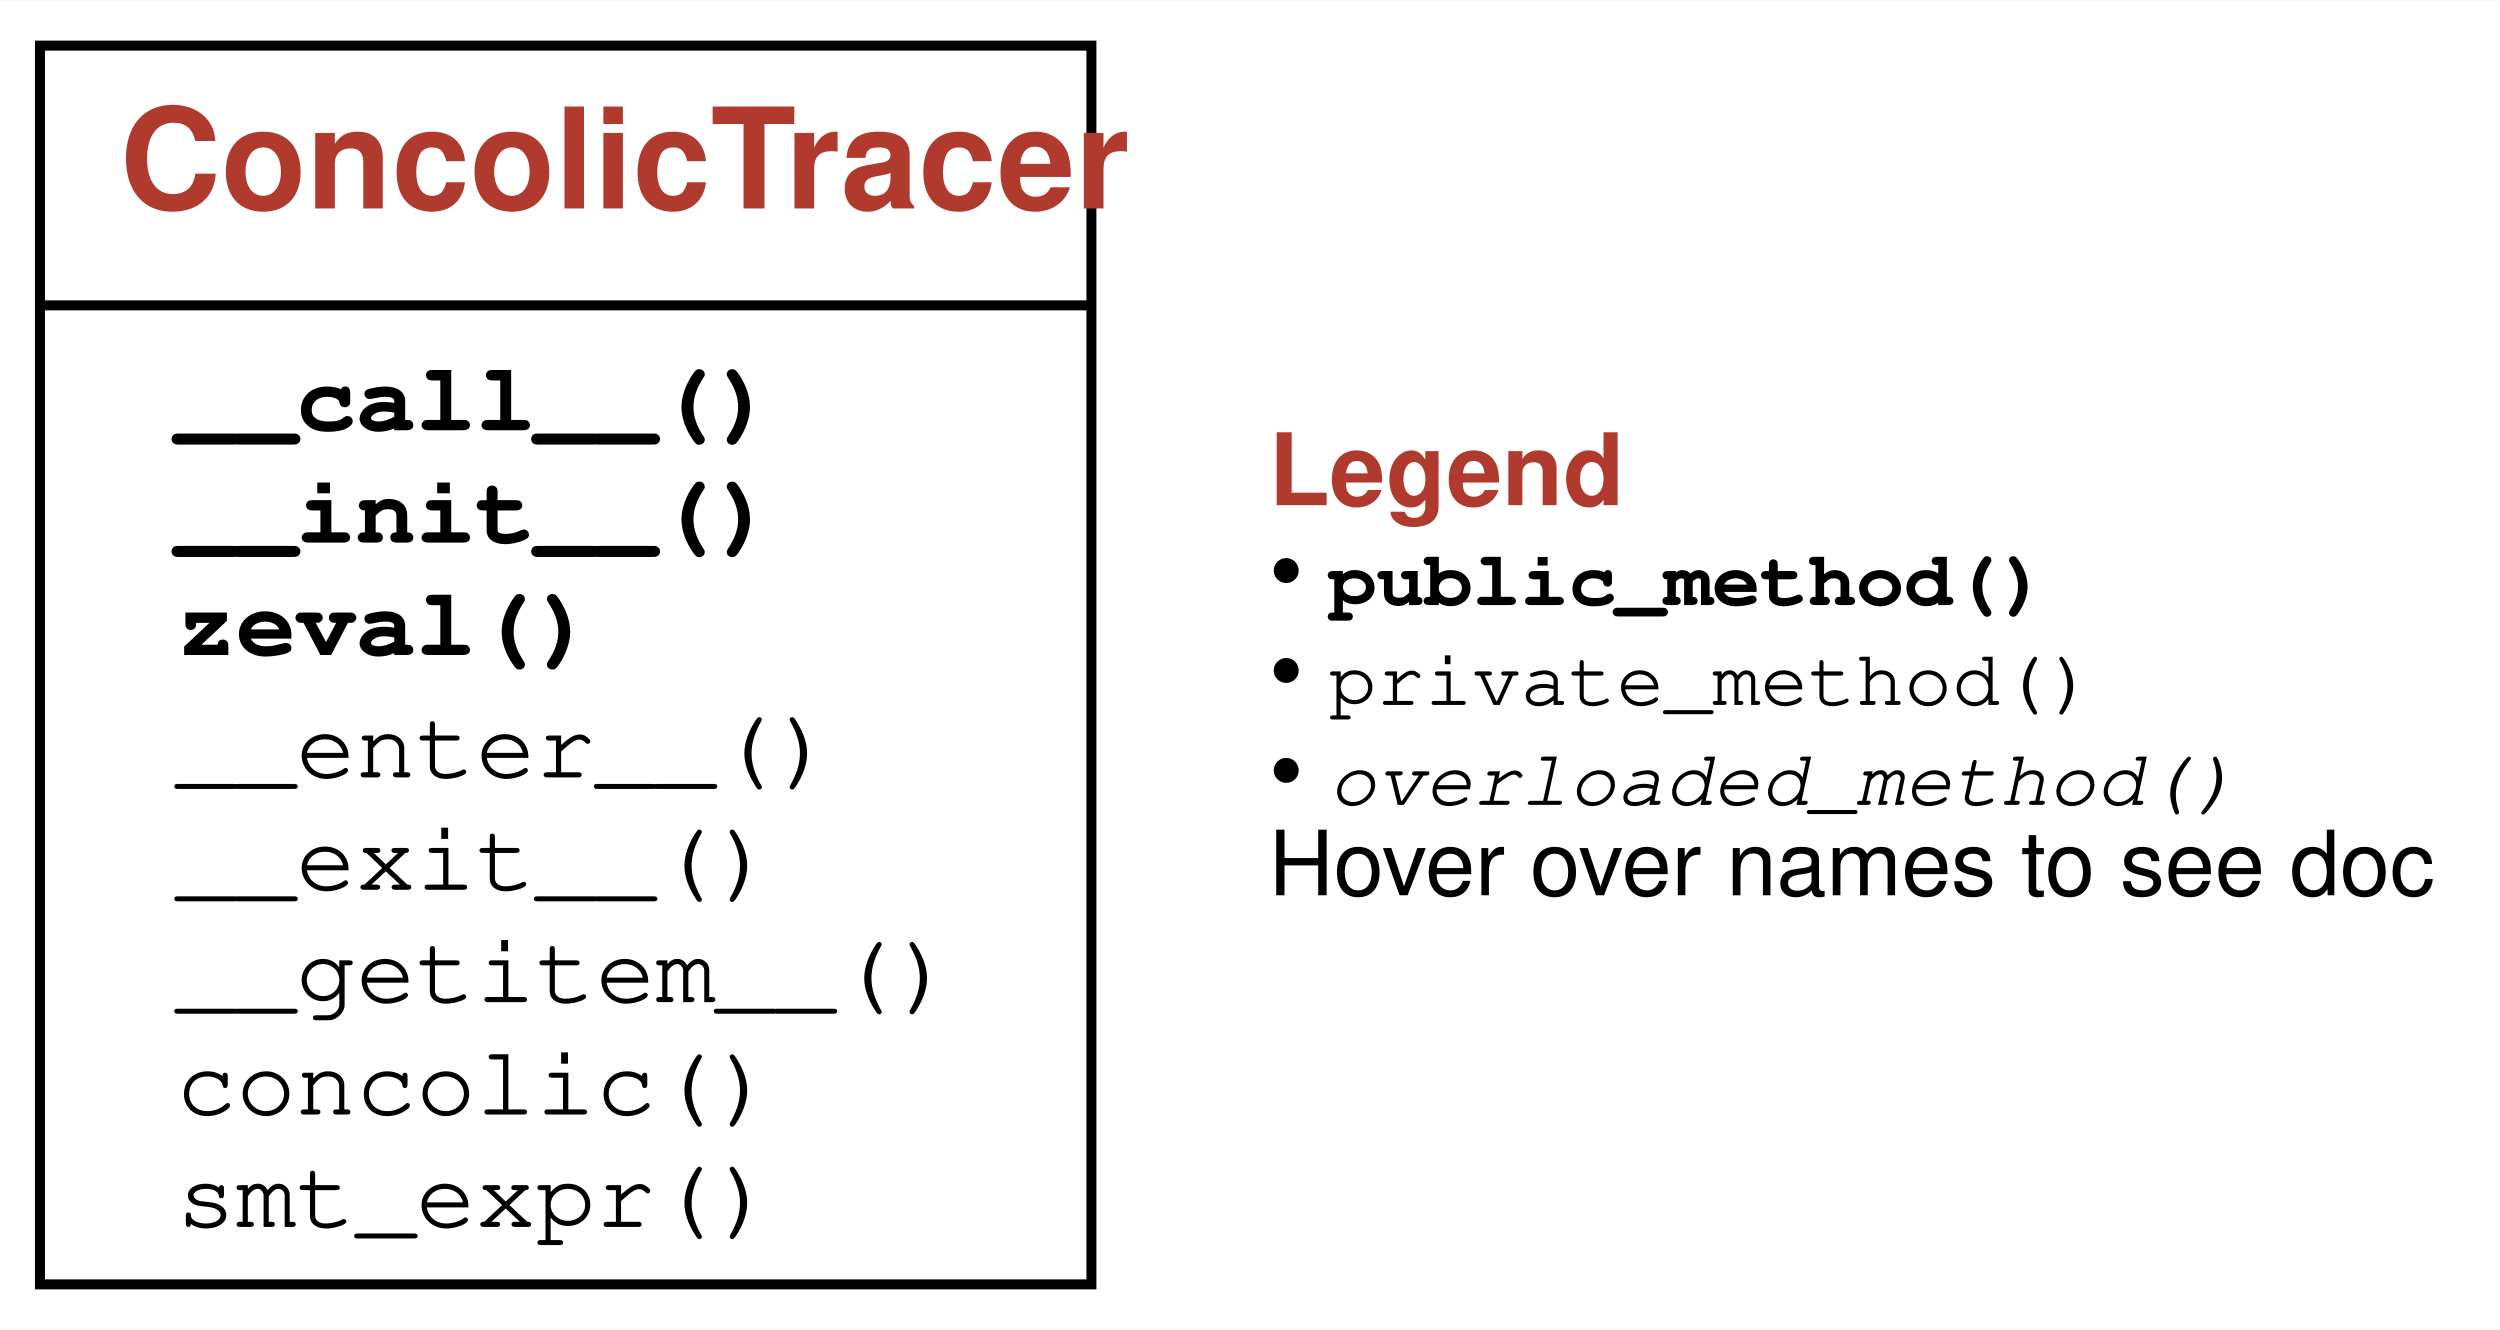
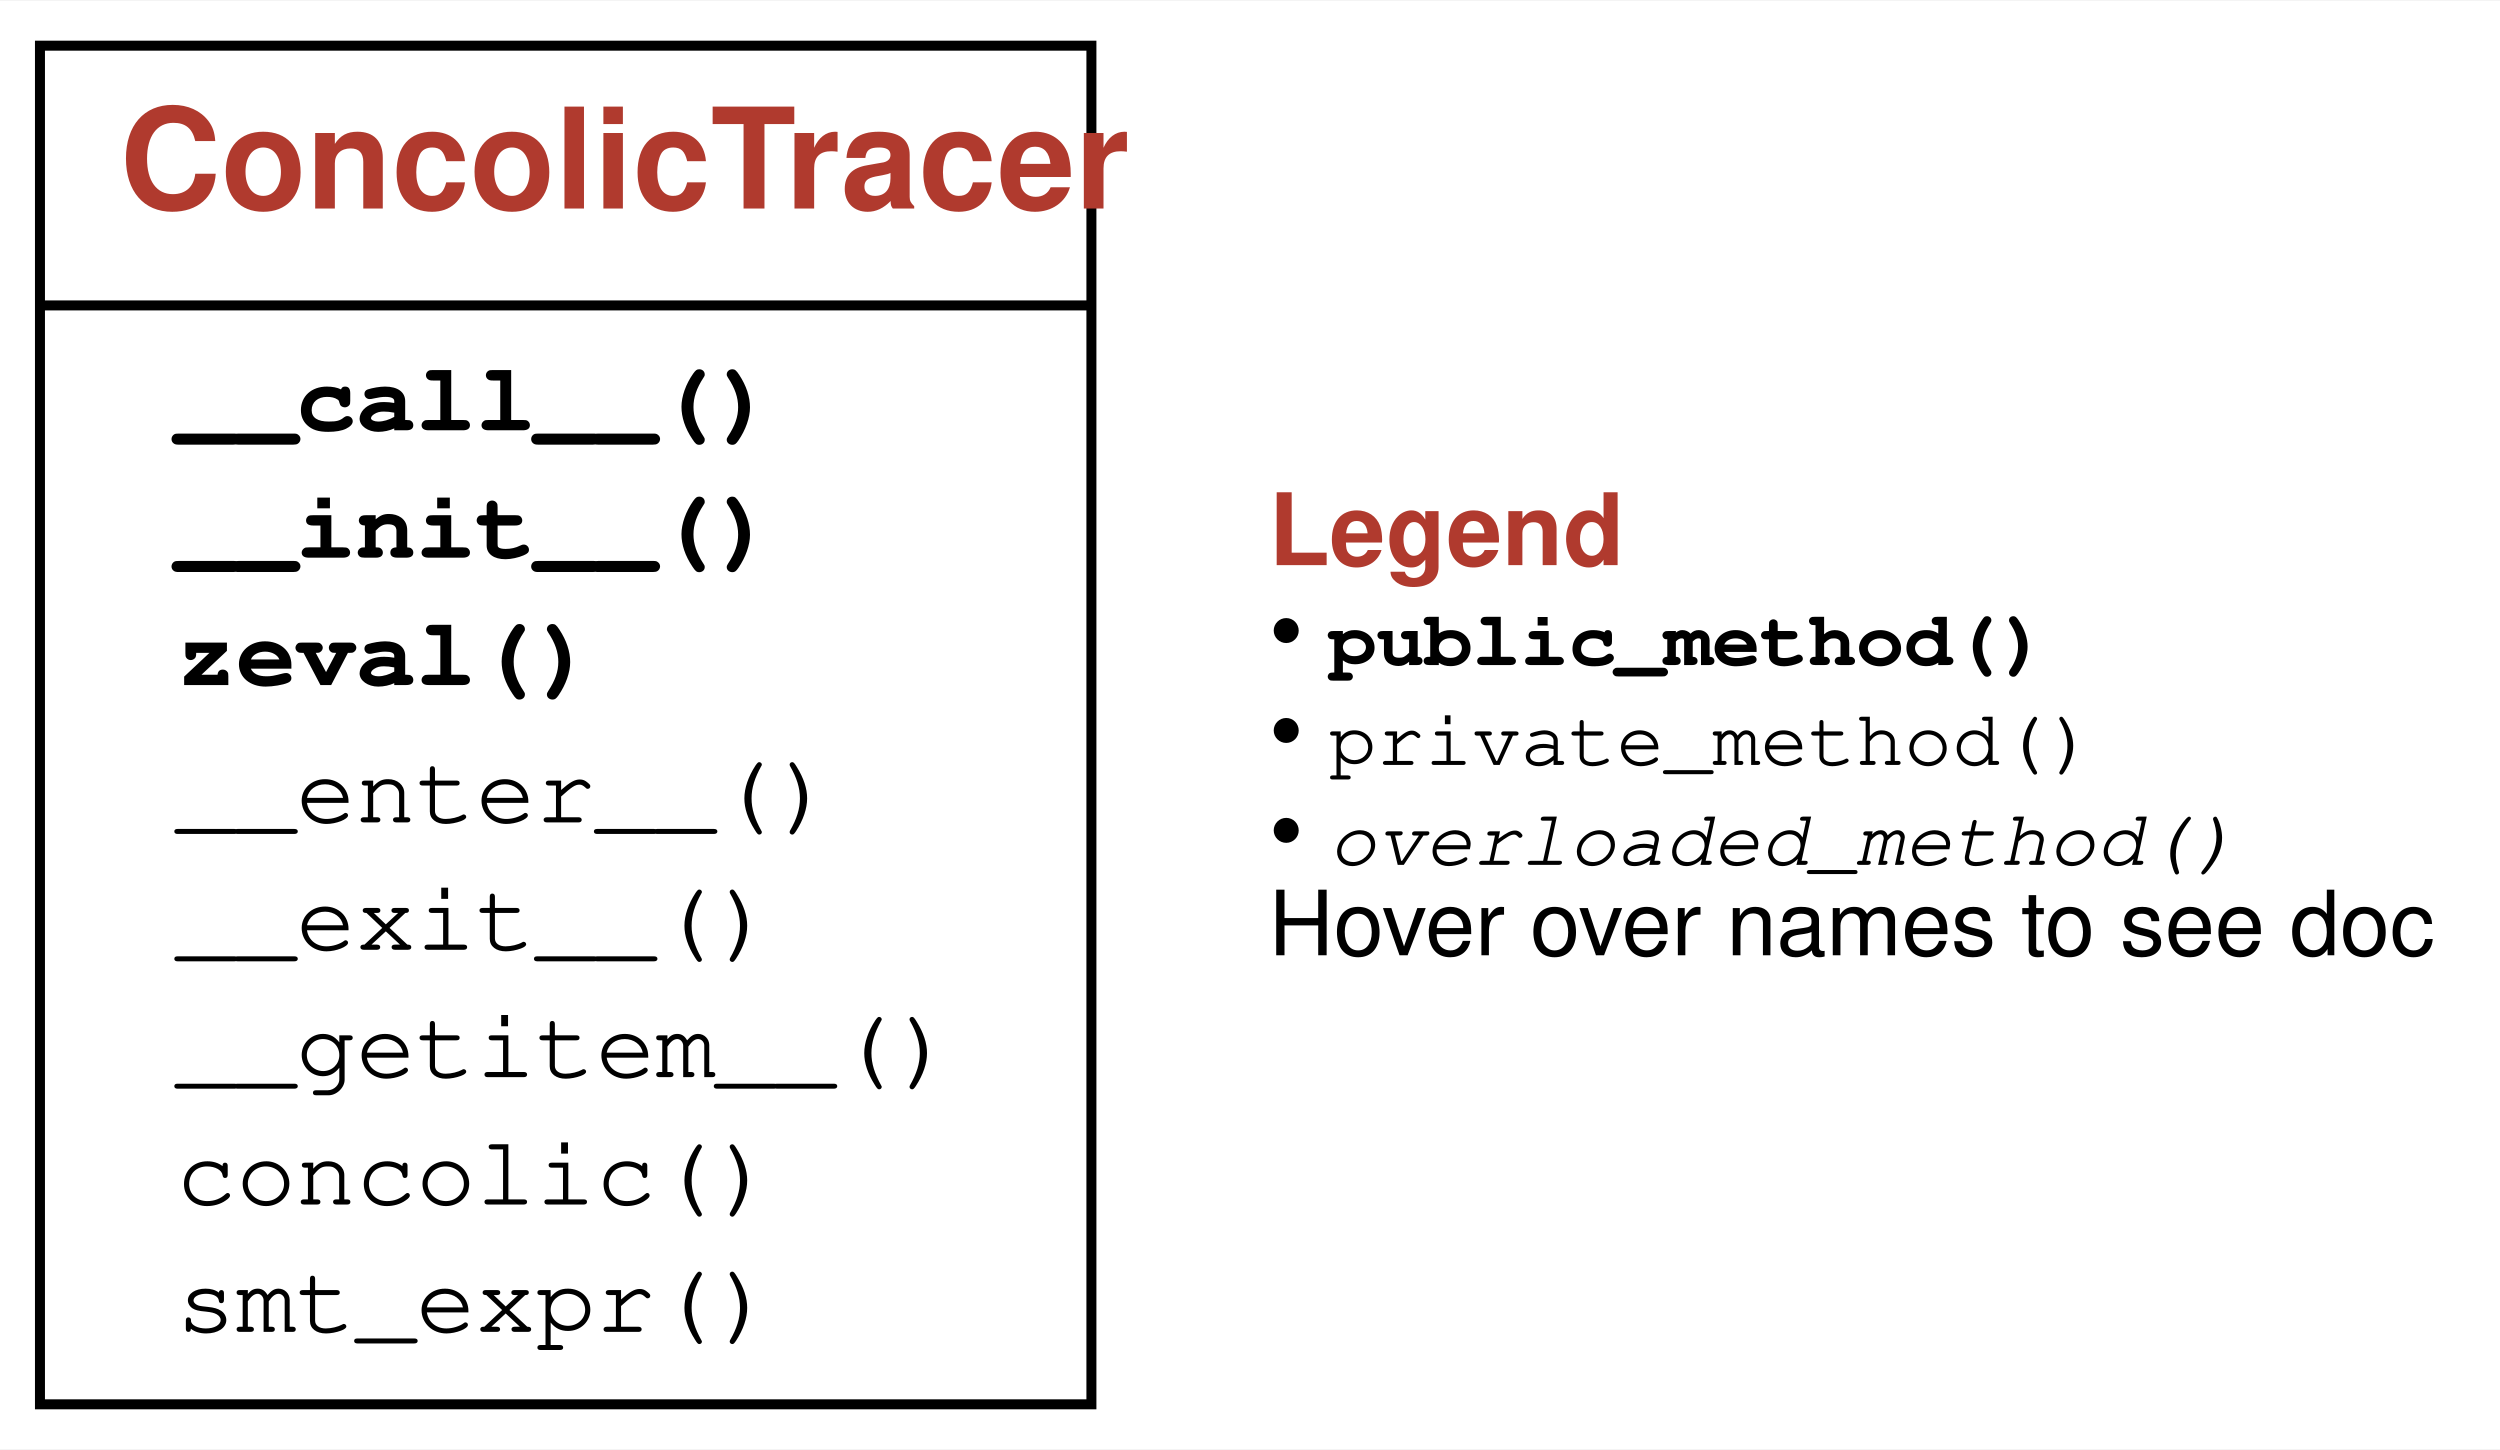
- <svg xmlns="http://www.w3.org/2000/svg" xmlns:xlink="http://www.w3.org/1999/xlink" width="250pt" height="133pt" viewBox="0.00 0.00 250.25 133.00">
-   <g id="graph0" class="graph" transform="scale(1 1) rotate(0) translate(4 129)">
+ <svg xmlns="http://www.w3.org/2000/svg" xmlns:xlink="http://www.w3.org/1999/xlink" width="250pt" height="145pt" viewBox="0.00 0.00 250.25 145.00">
+   <g id="graph0" class="graph" transform="scale(1 1) rotate(0) translate(4 141)">
    <g id="a_graph0">
      <a xlink:title="ConcolicTracer class hierarchy">
-         <polygon fill="white" stroke="none" points="-4,4 -4,-129 246.25,-129 246.25,4 -4,4" />
+         <polygon fill="white" stroke="none" points="-4,4 -4,-141 246.25,-141 246.25,4 -4,4" />
      </a>
    </g>
    <g id="node1" class="node">
      <g id="a_node1">
        <a xlink:href="#" xlink:title="class ConcolicTracer:&#10;Trace function execution, tracking variables and path conditions">
-           <polygon fill="none" stroke="black" points="0,-0.5 0,-124.5 105.25,-124.5 105.25,-0.5 0,-0.5" />
-           <text text-anchor="start" x="8" y="-108.2" font-family="Patua One, Helvetica, sans-serif" font-weight="bold" font-size="14.00" fill="#b03a2e">ConcolicTracer</text>
-           <polyline fill="none" stroke="black" points="0,-98.5 105.25,-98.5" />
+           <polygon fill="none" stroke="black" points="0,-0.5 0,-136.5 105.25,-136.5 105.25,-0.5 0,-0.5" />
+           <text text-anchor="start" x="8" y="-120.2" font-family="Patua One, Helvetica, sans-serif" font-weight="bold" font-size="14.00" fill="#b03a2e">ConcolicTracer</text>
+           <polyline fill="none" stroke="black" points="0,-110.5 105.25,-110.5" />
          <g id="a_node1_0">
            <a xlink:href="#" xlink:title="ConcolicTracer">
              <g id="a_node1_1">
                <a xlink:href="#" xlink:title="__call__(self, *args):&#10;Call self as a function.">
-                   <text text-anchor="start" x="13.62" y="-86" font-family="'Fira Mono', 'Source Code Pro', 'Courier', monospace" font-weight="bold" font-size="10.00">__call__()</text>
+                   <text text-anchor="start" x="13.62" y="-98" font-family="'Fira Mono', 'Source Code Pro', 'Courier', monospace" font-weight="bold" font-size="10.00">__call__()</text>
                </a>
              </g>
              <g id="a_node1_2">
                <a xlink:href="#" xlink:title="__init__(self, context=None):&#10;Constructor.">
-                   <text text-anchor="start" x="13.62" y="-74.75" font-family="'Fira Mono', 'Source Code Pro', 'Courier', monospace" font-weight="bold" font-size="10.00">__init__()</text>
+                   <text text-anchor="start" x="13.62" y="-85.25" font-family="'Fira Mono', 'Source Code Pro', 'Courier', monospace" font-weight="bold" font-size="10.00">__init__()</text>
                </a>
              </g>
              <g id="a_node1_3">
                <a xlink:href="#" xlink:title="zeval(self, predicates=None, *, python=False, log=False):&#10;Evaluate `predicates` in current context.&#10;- If `python` is set, use the z3 Python API; otherwise use z3 standalone.&#10;- If `log` is set, show input to z3.&#10;Return a pair (`result`, `solution`) where&#10;- `result` is either `'sat'` (satisfiable); then&#10;solution` is a mapping of variables to (value, type) pairs; or&#10;- `result` is not `'sat'`, indicating an error; then `solution` is `None`">
-                   <text text-anchor="start" x="13.62" y="-63.5" font-family="'Fira Mono', 'Source Code Pro', 'Courier', monospace" font-weight="bold" font-size="10.00">zeval()</text>
+                   <text text-anchor="start" x="13.62" y="-72.5" font-family="'Fira Mono', 'Source Code Pro', 'Courier', monospace" font-weight="bold" font-size="10.00">zeval()</text>
                </a>
              </g>
              <g id="a_node1_4">
                <a xlink:href="#" xlink:title="__enter__(self)">
-                   <text text-anchor="start" x="13.62" y="-51.25" font-family="'Fira Mono', 'Source Code Pro', 'Courier', monospace" font-size="10.00">__enter__()</text>
+                   <text text-anchor="start" x="13.62" y="-58.75" font-family="'Fira Mono', 'Source Code Pro', 'Courier', monospace" font-size="10.00">__enter__()</text>
                </a>
              </g>
              <g id="a_node1_5">
                <a xlink:href="#" xlink:title="__exit__(self, exc_type, exc_value, tb)">
-                   <text text-anchor="start" x="13.62" y="-40" font-family="'Fira Mono', 'Source Code Pro', 'Courier', monospace" font-size="10.00">__exit__()</text>
+                   <text text-anchor="start" x="13.62" y="-46" font-family="'Fira Mono', 'Source Code Pro', 'Courier', monospace" font-size="10.00">__exit__()</text>
                </a>
              </g>
              <g id="a_node1_6">
                <a xlink:href="#" xlink:title="__getitem__(self, fn)">
-                   <text text-anchor="start" x="13.62" y="-28.75" font-family="'Fira Mono', 'Source Code Pro', 'Courier', monospace" font-size="10.00">__getitem__()</text>
+                   <text text-anchor="start" x="13.62" y="-33.25" font-family="'Fira Mono', 'Source Code Pro', 'Courier', monospace" font-size="10.00">__getitem__()</text>
                </a>
              </g>
              <g id="a_node1_7">
                <a xlink:href="#" xlink:title="concolic(self, args)">
-                   <text text-anchor="start" x="13.62" y="-17.5" font-family="'Fira Mono', 'Source Code Pro', 'Courier', monospace" font-size="10.00">concolic()</text>
+                   <text text-anchor="start" x="13.62" y="-20.5" font-family="'Fira Mono', 'Source Code Pro', 'Courier', monospace" font-size="10.00">concolic()</text>
                </a>
              </g>
              <g id="a_node1_8">
                <a xlink:href="#" xlink:title="smt_expr(self, show_decl=False, simplify=False, path=[])">
-                   <text text-anchor="start" x="13.62" y="-6.25" font-family="'Fira Mono', 'Source Code Pro', 'Courier', monospace" font-size="10.00">smt_expr()</text>
+                   <text text-anchor="start" x="13.62" y="-7.75" font-family="'Fira Mono', 'Source Code Pro', 'Courier', monospace" font-size="10.00">smt_expr()</text>
                </a>
              </g>
            </a>
          </g>
        </a>
      </g>
    </g>
    <g id="node2" class="node">
-       <text text-anchor="start" x="123" y="-78.5" font-family="Patua One, Helvetica, sans-serif" font-weight="bold" font-size="10.00" fill="#b03a2e">Legend</text>
-       <text text-anchor="start" x="123" y="-68.5" font-family="Patua One, Helvetica, sans-serif" font-size="10.00">• </text>
-       <text text-anchor="start" x="129" y="-68.5" font-family="'Fira Mono', 'Source Code Pro', 'Courier', monospace" font-weight="bold" font-size="8.00">public_method()</text>
-       <text text-anchor="start" x="123" y="-58.5" font-family="Patua One, Helvetica, sans-serif" font-size="10.00">• </text>
-       <text text-anchor="start" x="129" y="-58.5" font-family="'Fira Mono', 'Source Code Pro', 'Courier', monospace" font-size="8.00">private_method()</text>
-       <text text-anchor="start" x="123" y="-48.5" font-family="Patua One, Helvetica, sans-serif" font-size="10.00">• </text>
-       <text text-anchor="start" x="129" y="-48.5" font-family="'Fira Mono', 'Source Code Pro', 'Courier', monospace" font-style="italic" font-size="8.00">overloaded_method()</text>
-       <text text-anchor="start" x="123" y="-39.45" font-family="Helvetica,sans-Serif" font-size="9.00">Hover over names to see doc</text>
+       <text text-anchor="start" x="123" y="-84.5" font-family="Patua One, Helvetica, sans-serif" font-weight="bold" font-size="10.00" fill="#b03a2e">Legend</text>
+       <text text-anchor="start" x="123" y="-74.5" font-family="Patua One, Helvetica, sans-serif" font-size="10.00">• </text>
+       <text text-anchor="start" x="129" y="-74.5" font-family="'Fira Mono', 'Source Code Pro', 'Courier', monospace" font-weight="bold" font-size="8.00">public_method()</text>
+       <text text-anchor="start" x="123" y="-64.5" font-family="Patua One, Helvetica, sans-serif" font-size="10.00">• </text>
+       <text text-anchor="start" x="129" y="-64.5" font-family="'Fira Mono', 'Source Code Pro', 'Courier', monospace" font-size="8.00">private_method()</text>
+       <text text-anchor="start" x="123" y="-54.5" font-family="Patua One, Helvetica, sans-serif" font-size="10.00">• </text>
+       <text text-anchor="start" x="129" y="-54.5" font-family="'Fira Mono', 'Source Code Pro', 'Courier', monospace" font-style="italic" font-size="8.00">overloaded_method()</text>
+       <text text-anchor="start" x="123" y="-45.45" font-family="Helvetica,sans-Serif" font-size="9.00">Hover over names to see doc</text>
    </g>
  </g>
</svg>
